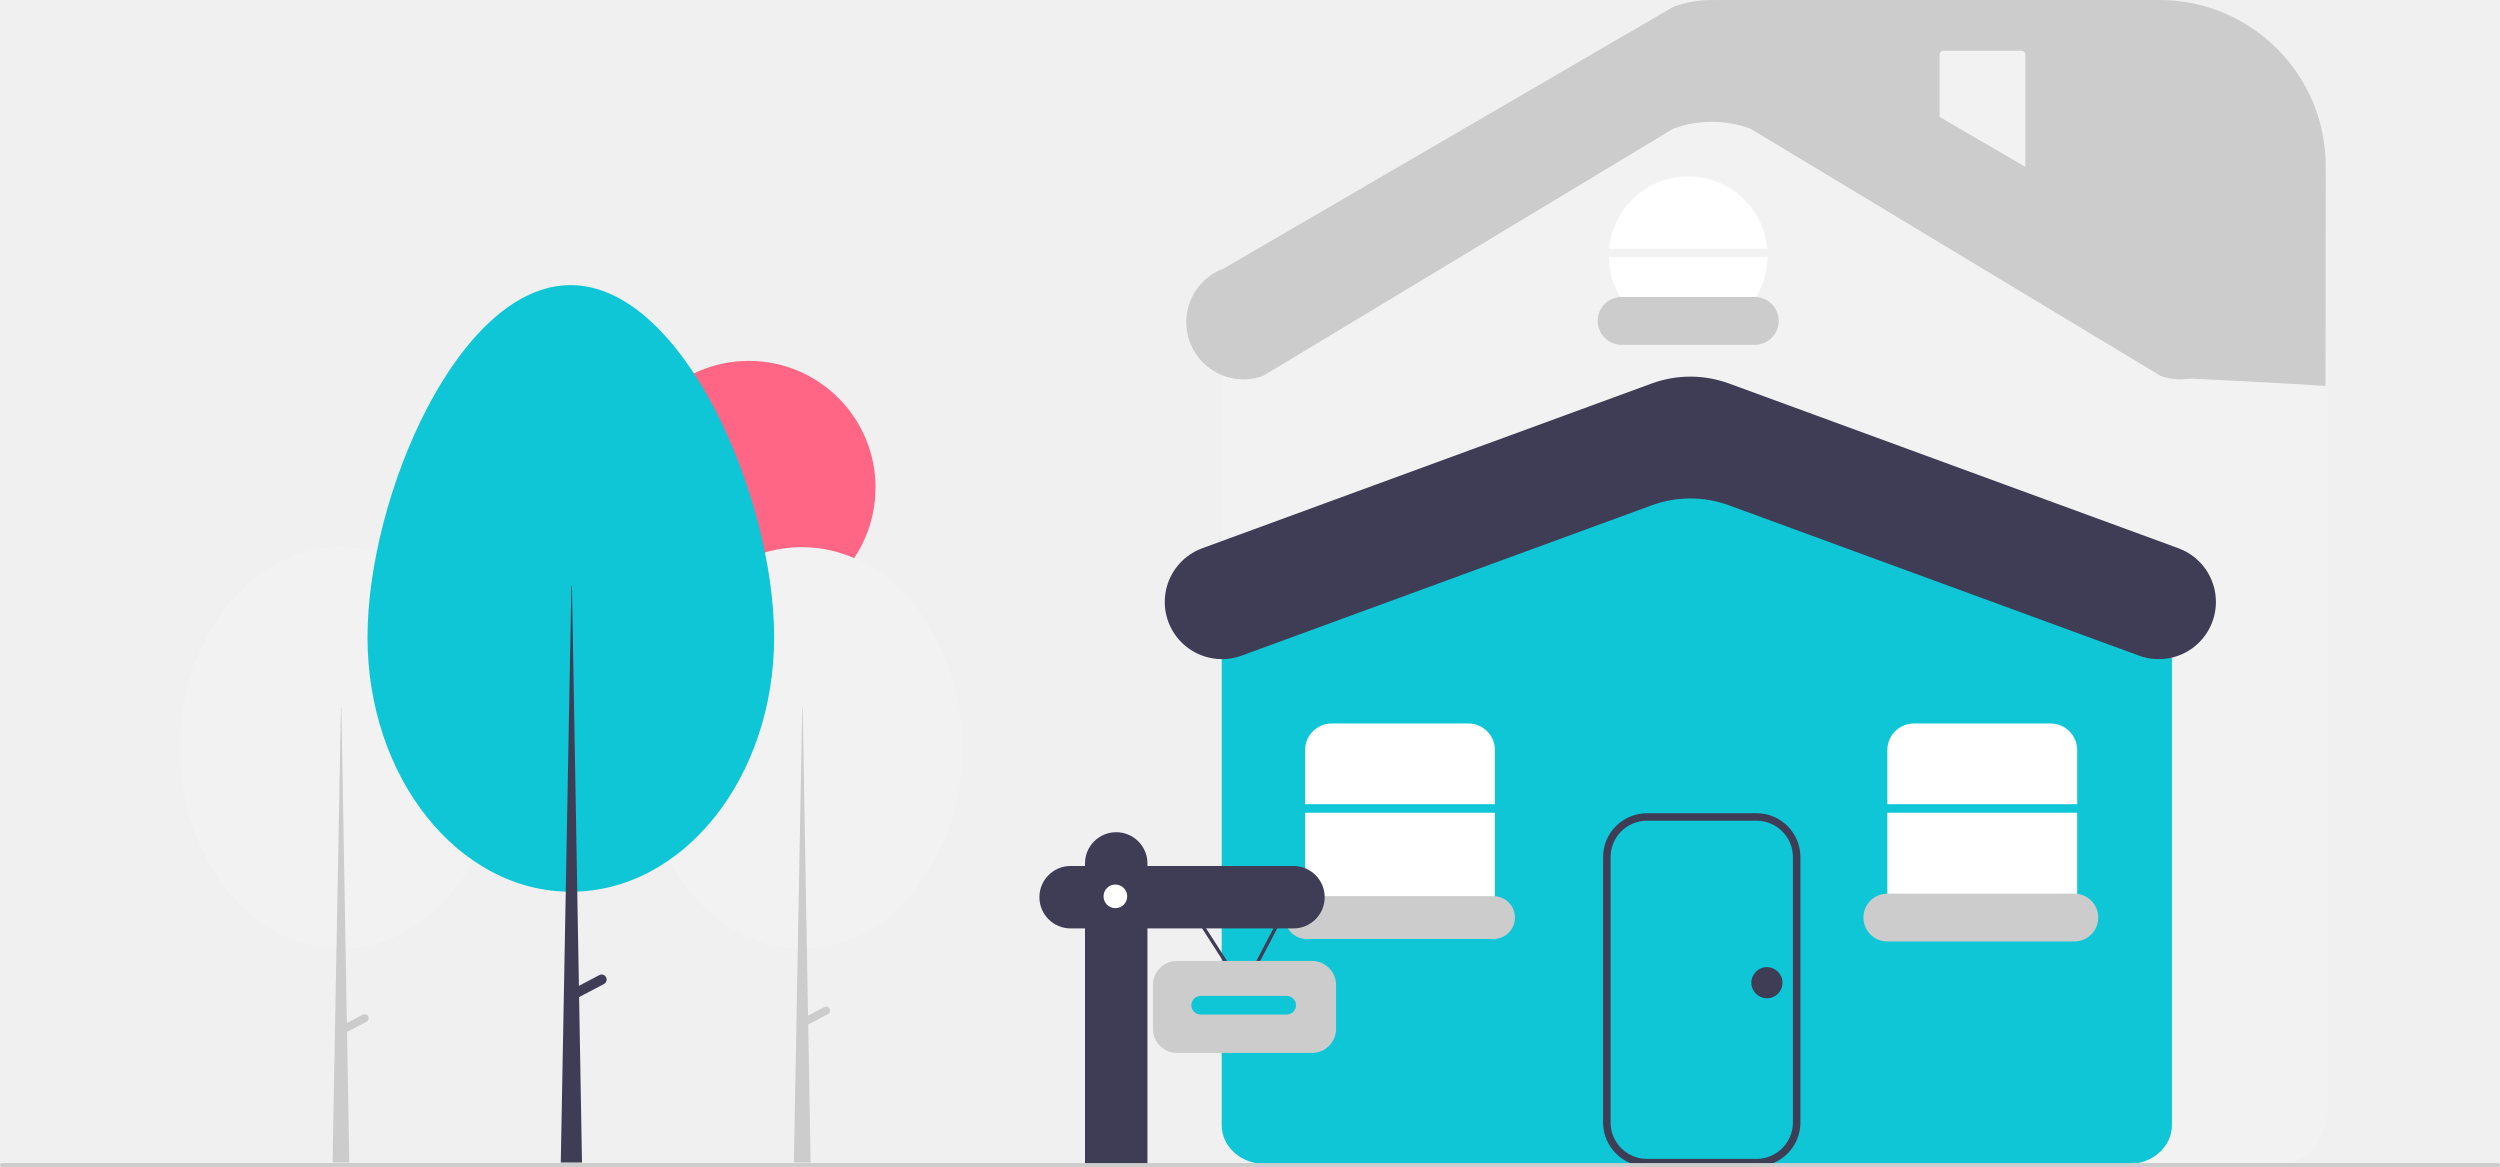
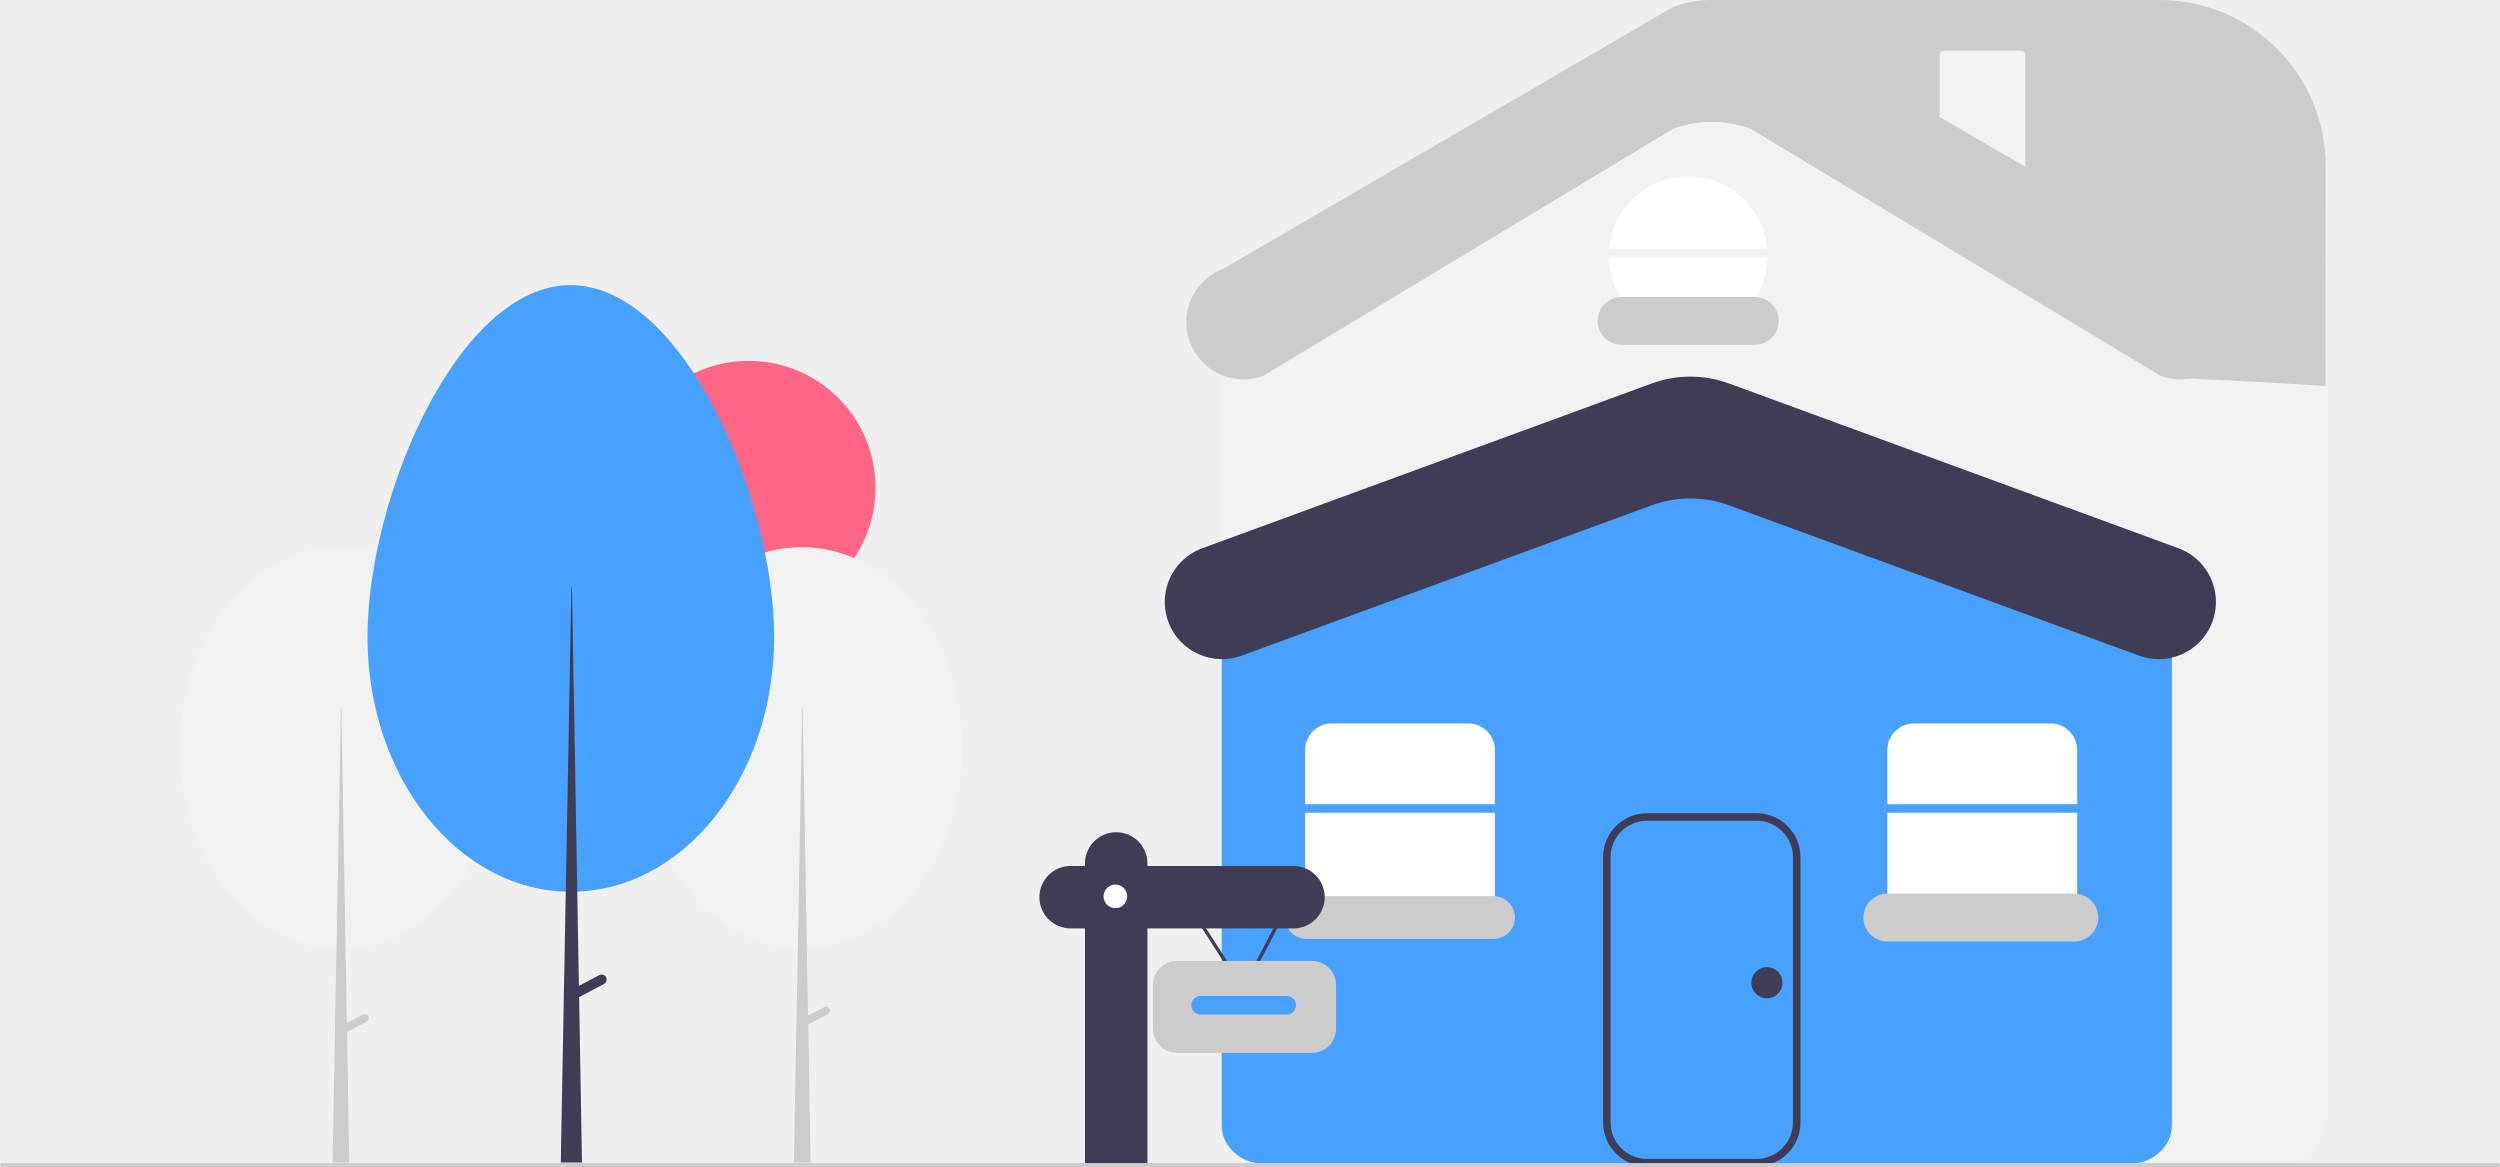
<svg xmlns="http://www.w3.org/2000/svg" id="ff33434e-a0f0-474a-a01a-2ede93ba74e1" data-name="Layer 1" width="997.175" height="465.459" viewBox="0 0 997.175 465.459">
  <path d="M1009.946,681.834H608.347c-10.924,0-19.811-9.832-19.811-21.916V361.267a12.304,12.304,0,0,1,6.543-11.124l151.759-91.871a60.338,60.338,0,0,1,53.543-.054l222.793,91.916a12.305,12.305,0,0,1,6.583,11.143V659.918C1029.757,672.002,1020.87,681.834,1009.946,681.834Z" transform="translate(-101.4124 -217.2703)" fill="#f2f2f2" />
-   <path d="M950.646,681.51H605.783c-9.419,0-17.083-6.939-17.083-15.47V457.281a8.676,8.676,0,0,1,5.692-7.927L754.968,385.122a62.516,62.516,0,0,1,45.938-.023l161.12,64.259a8.675,8.675,0,0,1,5.702,7.93V666.04C967.729,674.571,960.065,681.51,950.646,681.51Z" transform="translate(-101.4124 -217.2703)" fill="#0ec6d5" />
+   <path d="M950.646,681.51H605.783c-9.419,0-17.083-6.939-17.083-15.47V457.281a8.676,8.676,0,0,1,5.692-7.927L754.968,385.122a62.516,62.516,0,0,1,45.938-.023l161.12,64.259a8.675,8.675,0,0,1,5.702,7.93V666.04C967.729,674.571,960.065,681.51,950.646,681.51Z" transform="translate(-101.4124 -217.2703)" fill="#49a1ff" />
  <circle cx="298.685" cy="194.48" r="50.532" fill="#ff6584" />
  <ellipse cx="319.81" cy="298.347" rx="64.001" ry="80.11" fill="#f2f2f2" />
  <polygon points="319.986 282.238 320.162 282.238 323.327 463.69 316.646 463.69 319.986 282.238" fill="#ccc" />
  <path d="M432.315,619.635l0,0a1.582,1.582,0,0,1-.663,2.137l-9.179,4.833-1.474-2.8,9.179-4.833A1.582,1.582,0,0,1,432.315,619.635Z" transform="translate(-101.4124 -217.2703)" fill="#ccc" />
  <ellipse cx="135.81" cy="298.347" rx="64.001" ry="80.11" fill="#f2f2f2" />
  <path d="M248.315,622.635V622.635a1.583,1.583,0,0,0-2.138-.663l-6.408,3.374-2.195-125.838h-.176l-3.34,181.452h6.681l-.908-52.07,7.821-4.117A1.583,1.583,0,0,0,248.315,622.635Z" transform="translate(-101.4124 -217.2703)" fill="#ccc" />
-   <path d="M329,331c44.788,0,81.192,84.391,81.192,140.452s-36.308,101.508-81.096,101.508S248,527.514,248,471.452,284.212,331,329,331Z" transform="translate(-101.4124 -217.2703)" fill="#0ec6d5" />
+   <path d="M329,331c44.788,0,81.192,84.391,81.192,140.452s-36.308,101.508-81.096,101.508S248,527.514,248,471.452,284.212,331,329,331Z" transform="translate(-101.4124 -217.2703)" fill="#49a1ff" />
  <path d="M343.15,607.056a2.005,2.005,0,0,0-2.708-.84l-8.12,4.275L329.541,451.041h-.223l-4.233,229.92h8.466l-1.151-65.979,9.91-5.217A2.005,2.005,0,0,0,343.15,607.056Z" transform="translate(-101.4124 -217.2703)" fill="#3f3d56" />
  <path d="M697.693,538.049V516.458A10.618,10.618,0,0,0,687.075,505.84H632.592a10.618,10.618,0,0,0-10.618,10.618v21.591Z" transform="translate(-101.4124 -217.2703)" fill="#fff" />
  <path d="M621.974,541.439v33.457a10.618,10.618,0,0,0,10.618,10.618H687.075a10.618,10.618,0,0,0,10.618-10.618V541.439Z" transform="translate(-101.4124 -217.2703)" fill="#fff" />
  <path d="M954.613,478.785,791.037,418.822a44.739,44.739,0,0,0-30.796,0L596.665,478.785A22.813,22.813,0,0,1,566,457.366v0a22.813,22.813,0,0,1,14.961-21.419l179.28-65.72a44.739,44.739,0,0,1,30.796,0l179.28,65.72a22.813,22.813,0,0,1,14.961,21.419v0A22.813,22.813,0,0,1,954.613,478.785Z" transform="translate(-101.4124 -217.2703)" fill="#3f3d56" />
  <path d="M802.052,682.51H758.333a17.52,17.52,0,0,1-17.5-17.5v-105.876a17.52,17.52,0,0,1,17.5-17.5h43.719a17.52,17.52,0,0,1,17.5,17.5v105.876A17.52,17.52,0,0,1,802.052,682.51ZM758.333,544.634a14.517,14.517,0,0,0-14.5,14.5v105.876a14.517,14.517,0,0,0,14.5,14.5h43.719a14.517,14.517,0,0,0,14.5-14.5v-105.876a14.517,14.517,0,0,0-14.5-14.5Z" transform="translate(-101.4124 -217.2703)" fill="#3f3d56" />
  <path d="M806.292,316.452a31.637,31.637,0,0,0-63.023,0Z" transform="translate(-101.4124 -217.2703)" fill="#fff" />
  <path d="M743.151,319.842a31.634,31.634,0,0,0,63.259,0Z" transform="translate(-101.4124 -217.2703)" fill="#fff" />
  <path d="M801.339,354.811H748.223a9.541,9.541,0,0,1,0-19.082h53.116a9.541,9.541,0,0,1,0,19.082Z" transform="translate(-101.4124 -217.2703)" fill="#ccc" />
  <path d="M622.539,574.713a8.541,8.541,0,0,0,0,17.082h74.589a8.541,8.541,0,0,0,0-17.082Z" transform="translate(-101.4124 -217.2703)" fill="#ccc" />
  <path d="M854.216,541.439v33.457a10.618,10.618,0,0,0,10.618,10.618h54.483a10.618,10.618,0,0,0,10.618-10.618V541.439Z" transform="translate(-101.4124 -217.2703)" fill="#fff" />
  <path d="M929.935,538.049V516.458a10.618,10.618,0,0,0-10.618-10.618H864.833a10.618,10.618,0,0,0-10.618,10.618v21.591Z" transform="translate(-101.4124 -217.2703)" fill="#fff" />
  <circle cx="704.773" cy="391.977" r="6.216" fill="#3f3d56" />
  <polygon points="495.986 395.977 471.503 357.893 472.636 357.164 495.868 393.303 514.799 357.216 515.991 357.841 495.986 395.977" fill="#3f3d56" />
  <path d="M617.335,562.679H559.093v-1.01a12.456,12.456,0,0,0-12.456-12.456h0a12.456,12.456,0,0,0-12.456,12.456v1.01h-5.723a12.456,12.456,0,1,0,0,24.913h5.723v94.135c24.82-.497-.18.503,24.913,0V587.592H617.335a12.456,12.456,0,0,0,0-24.913Z" transform="translate(-101.4124 -217.2703)" fill="#3f3d56" />
  <circle cx="444.887" cy="357.528" r="4.713" fill="#fff" />
  <path d="M624.737,637.244H570.88a9.605,9.605,0,0,1-9.594-9.595V610.153a9.605,9.605,0,0,1,9.594-9.594h53.856a9.605,9.605,0,0,1,9.594,9.594v17.497A9.605,9.605,0,0,1,624.737,637.244Z" transform="translate(-101.4124 -217.2703)" fill="#ccc" />
-   <rect x="475.187" y="397.254" width="41.746" height="7.407" rx="3.703" fill="#0ec6d5" />
+   <rect x="475.187" y="397.254" width="41.746" height="7.407" rx="3.703" fill="#49a1ff" />
  <path d="M1097.815,682.73H102.185a.773.773,0,0,1,0-1.546h995.629a.773.773,0,0,1,0,1.546Z" transform="translate(-101.4124 -217.2703)" fill="#ccc" />
  <path d="M928.804,592.795H854.216a9.541,9.541,0,1,1,0-19.082H928.804a9.541,9.541,0,0,1,0,19.082Z" transform="translate(-101.4124 -217.2703)" fill="#ccc" />
  <path d="M1029,371.23s-18.088-1.283-55-3c-44-77-187.003-95.56-187.003-150.959v-0H962.763a66.308,66.308,0,0,1,66.308,66.308Z" transform="translate(-101.4124 -217.2703)" fill="#ccc" />
  <path d="M876.555,237.514a1.502,1.502,0,0,0-1.5,1.5V289.094a1.502,1.502,0,0,0,1.5,1.5h31.195a1.502,1.502,0,0,0,1.5-1.5V239.014a1.502,1.502,0,0,0-1.5-1.5Z" transform="translate(-101.4124 -217.2703)" fill="#f2f2f2" />
  <path d="M963.197,367.191,799.622,268.599a44.739,44.739,0,0,0-30.796,0L605.249,367.191a22.813,22.813,0,0,1-30.665-21.419v0a22.813,22.813,0,0,1,14.961-21.419L768.825,220.004a44.739,44.739,0,0,1,30.796,0L978.901,324.352a22.813,22.813,0,0,1,14.961,21.419v0A22.813,22.813,0,0,1,963.197,367.191Z" transform="translate(-101.4124 -217.2703)" fill="#ccc" />
</svg>
